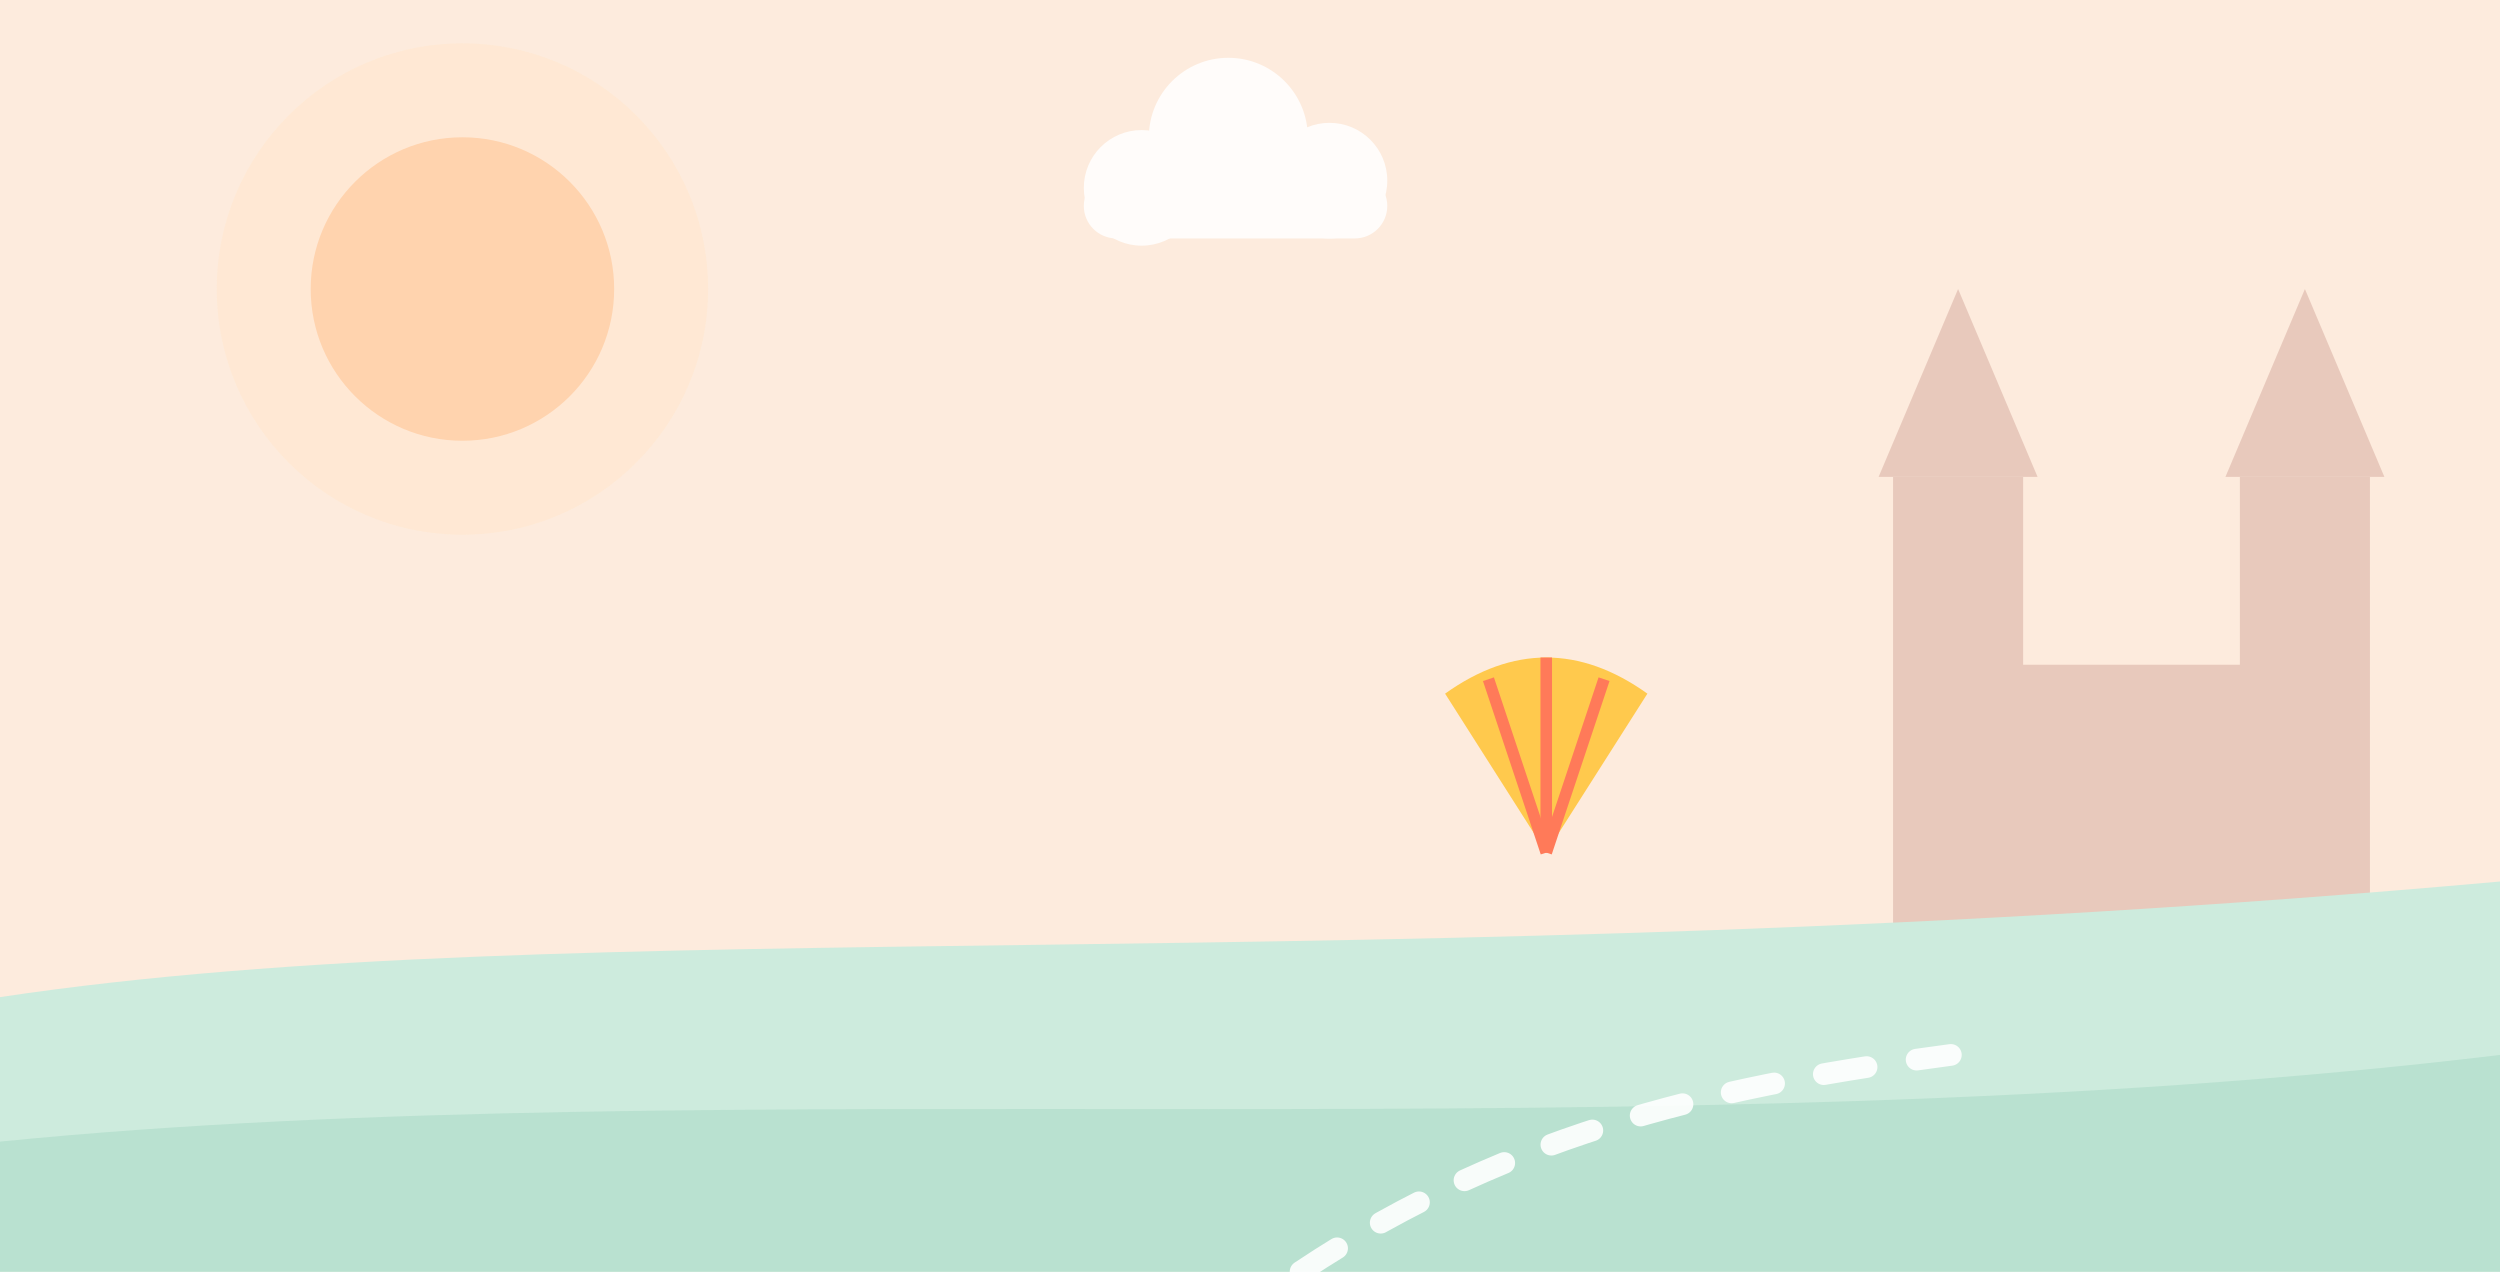
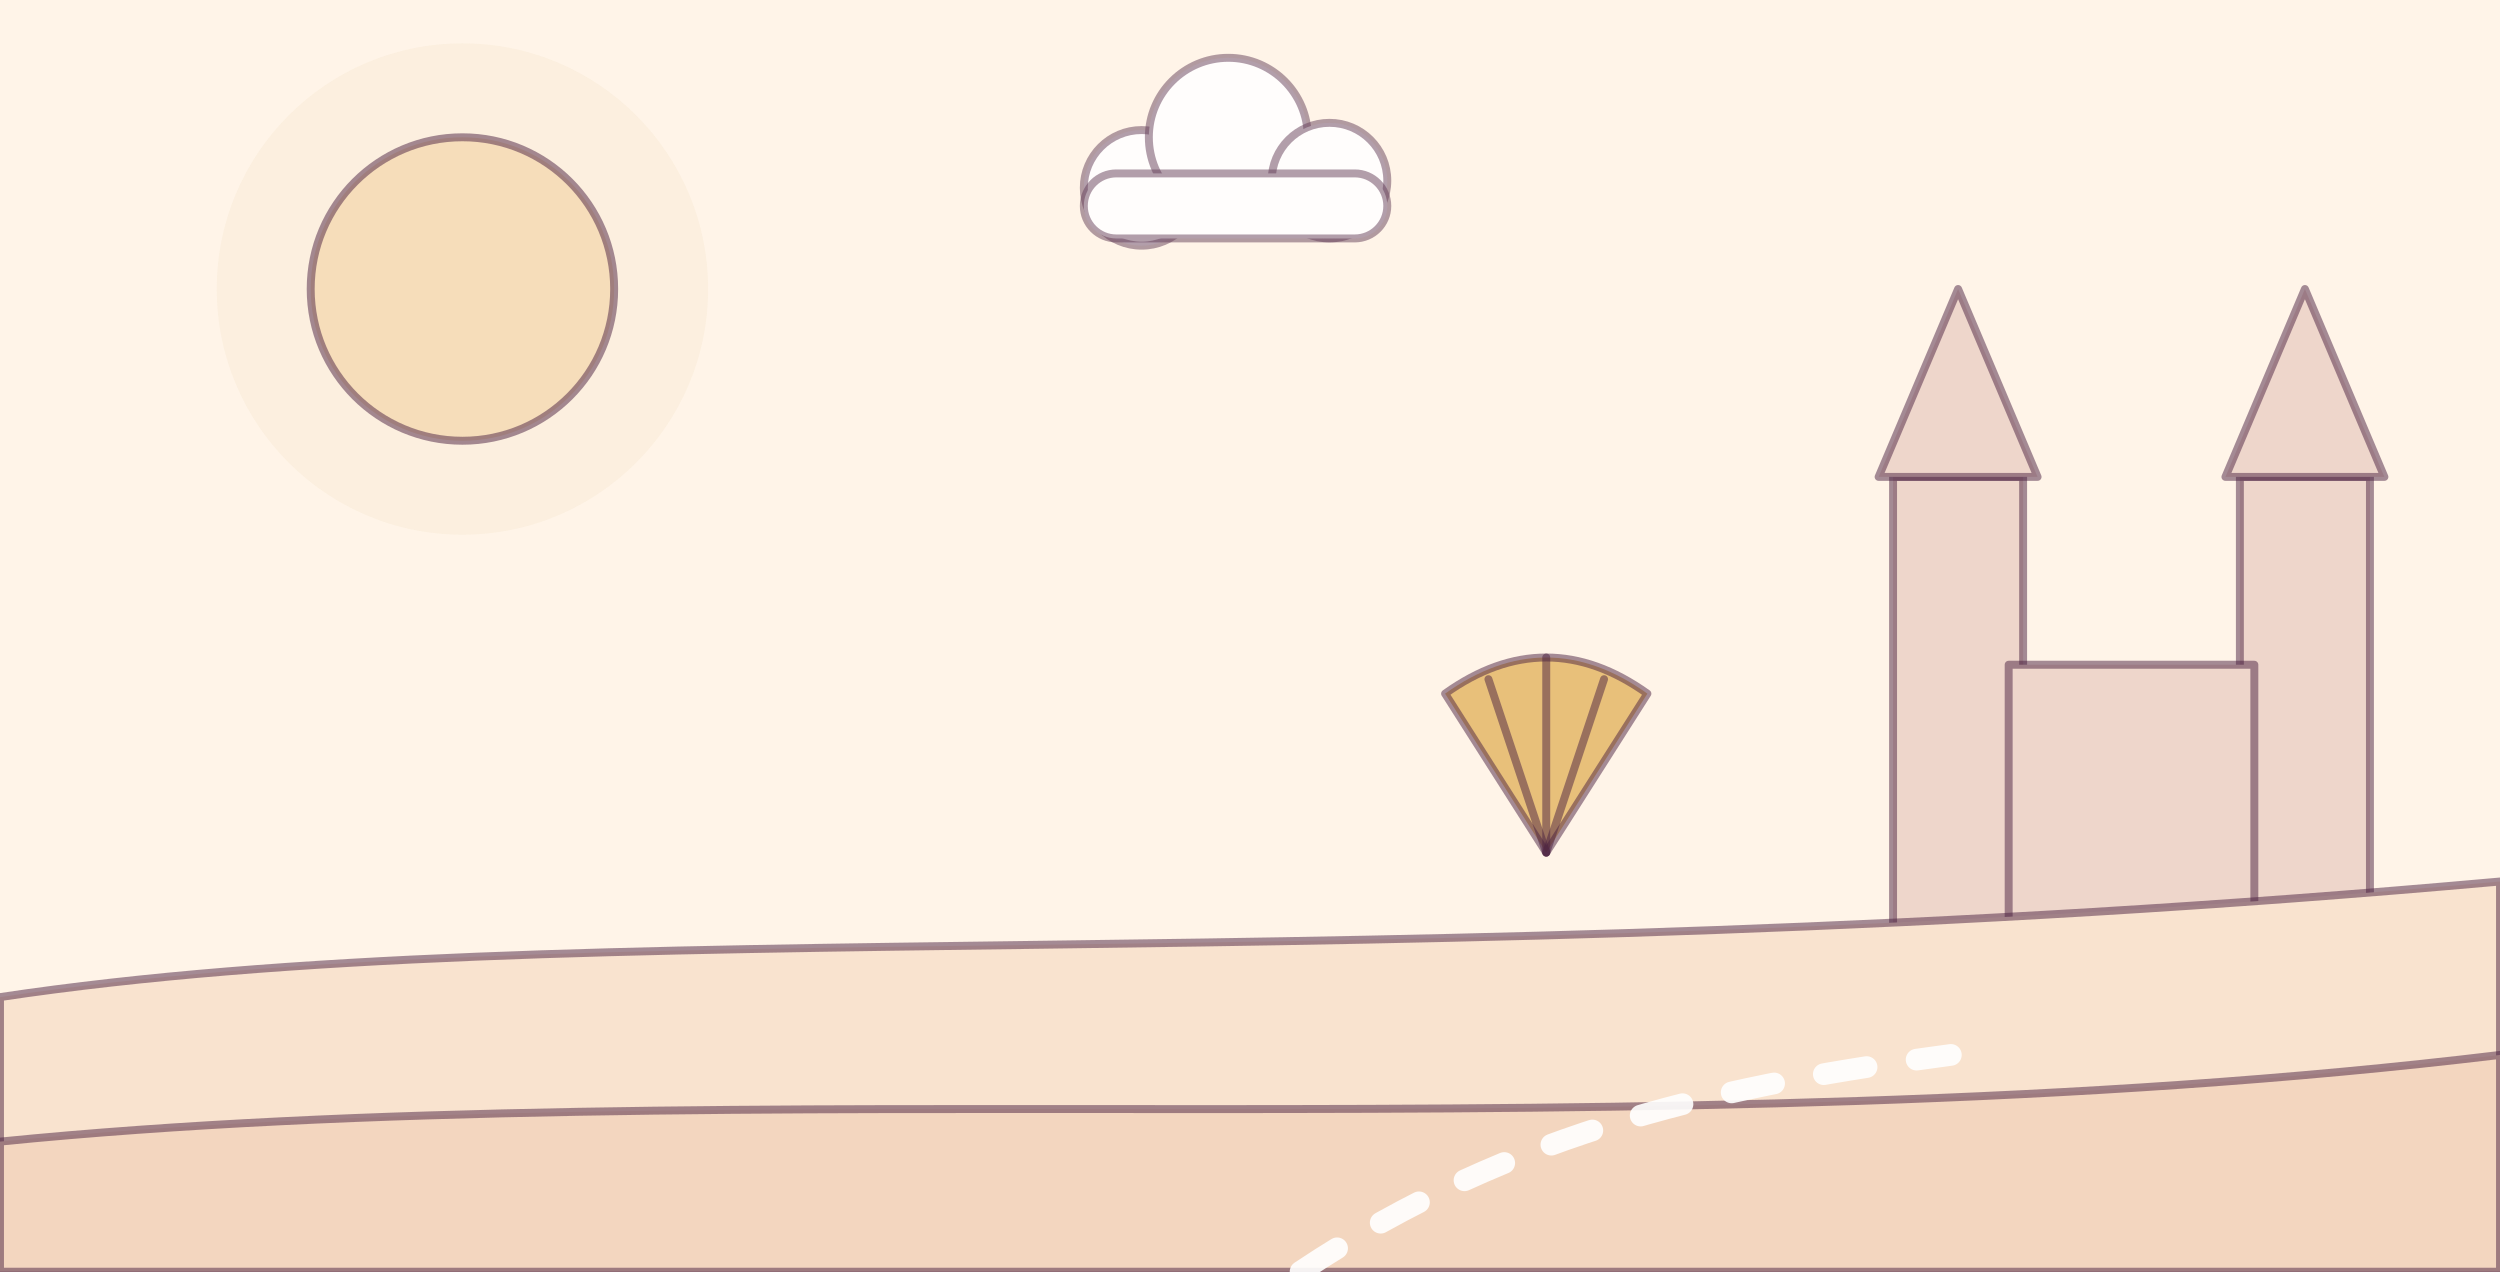
<svg xmlns="http://www.w3.org/2000/svg" viewBox="0 0 346 176" width="346" height="176">
-   <rect width="346" height="176" fill="#FDEBDD" />
-   <circle cx="64" cy="40" r="34" fill="#FFE8D2" opacity="0.85" />
-   <circle cx="64" cy="40" r="21" fill="#FFD3AE" />
-   <g fill="#FFFFFF" opacity="0.85">
-     <circle cx="158" cy="26" r="8" />
-     <circle cx="170" cy="19" r="11" />
-     <circle cx="184" cy="25" r="8" />
-     <rect x="150" y="24" width="42" height="9" rx="4.5" />
-   </g>
-   <g fill="#E8C9BC">
-     <rect x="262" y="66" width="18" height="70" />
-     <rect x="310" y="66" width="18" height="70" />
-     <rect x="278" y="92" width="34" height="44" />
-     <polygon points="260,66 271,40 282,66" />
-     <polygon points="308,66 319,40 330,66" />
-   </g>
-   <path d="M0 138 C80 126 190 136 346 122 V176 H0 Z" fill="#CDEBDD" />
-   <path d="M0 158 C100 148 230 160 346 146 V176 H0 Z" fill="#B9E1D0" />
-   <path d="M180 176 C210 156 240 150 270 146" fill="none" stroke="#FFFFFF" stroke-width="3" stroke-dasharray="6 7" stroke-linecap="round" opacity="0.9" />
-   <g transform="translate(214,118)">
-     <path d="M0 0 L-14 -22 Q0 -32 14 -22Z" fill="#FFC94D" />
-     <g stroke="#FF7A59" stroke-width="1.6">
-       <path d="M0 0 L-8 -24" />
-       <path d="M0 0 L0 -27" />
-       <path d="M0 0 L8 -24" />
+   <style>.l path:not([stroke]):not([opacity]),.l polygon:not([stroke]):not([opacity]),.l rect:not([stroke]):not([opacity]),.l circle:not([stroke]):not([opacity]),.l ellipse:not([stroke]):not([opacity]){stroke:#4A2140;stroke-opacity:.5;stroke-width:1.1;stroke-linejoin:round;stroke-linecap:round}.l g[opacity] *{stroke:none}</style>
+   <rect width="346" height="176" fill="#FFF4E8" />
+   <g class="l">
+     <circle cx="64" cy="40" r="34" fill="#FBEEDD" opacity="0.85" />
+     <circle cx="64" cy="40" r="21" fill="#F6DDBA" />
+     <g fill="#FFFFFF" opacity="0.85">
+       <circle cx="158" cy="26" r="8" />
+       <circle cx="170" cy="19" r="11" />
+       <circle cx="184" cy="25" r="8" />
+       <rect x="150" y="24" width="42" height="9" rx="4.5" />
+     </g>
+     <g fill="#EED6CB">
+       <rect x="262" y="66" width="18" height="70" />
+       <rect x="310" y="66" width="18" height="70" />
+       <rect x="278" y="92" width="34" height="44" />
+       <polygon points="260,66 271,40 282,66" />
+       <polygon points="308,66 319,40 330,66" />
+     </g>
+     <path d="M0 138 C80 126 190 136 346 122 V176 H0 Z" fill="#F9E3CF" />
+     <path d="M0 158 C100 148 230 160 346 146 V176 H0 Z" fill="#F3D6BF" />
+     <path d="M180 176 C210 156 240 150 270 146" fill="none" stroke="#FFFFFF" stroke-width="3" stroke-dasharray="6 7" stroke-linecap="round" opacity="0.9" />
+     <g transform="translate(214,118)">
+       <path d="M0 0 L-14 -22 Q0 -32 14 -22Z" fill="#E8C07A" />
+       <g stroke="#E59A7C" stroke-width="1.6">
+         <path d="M0 0 L-8 -24" />
+         <path d="M0 0 L0 -27" />
+         <path d="M0 0 L8 -24" />
+       </g>
    </g>
  </g>
</svg>
